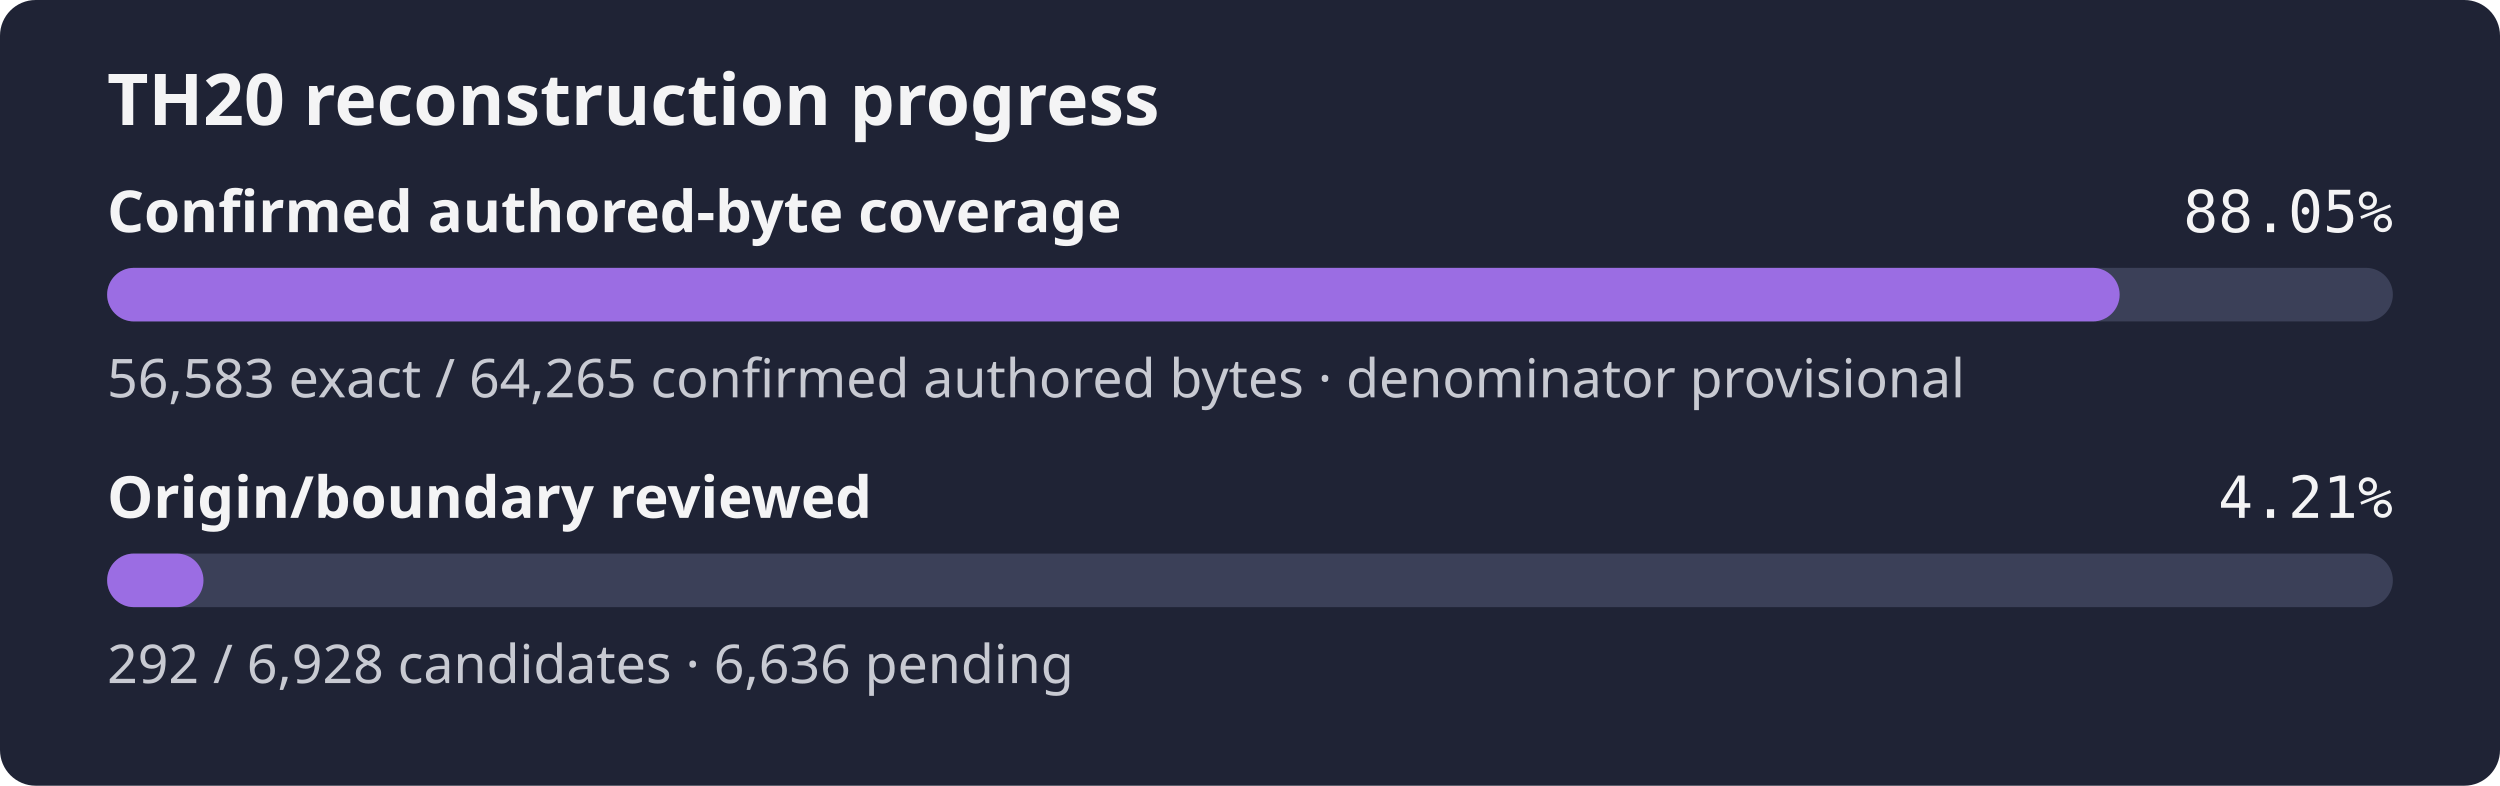
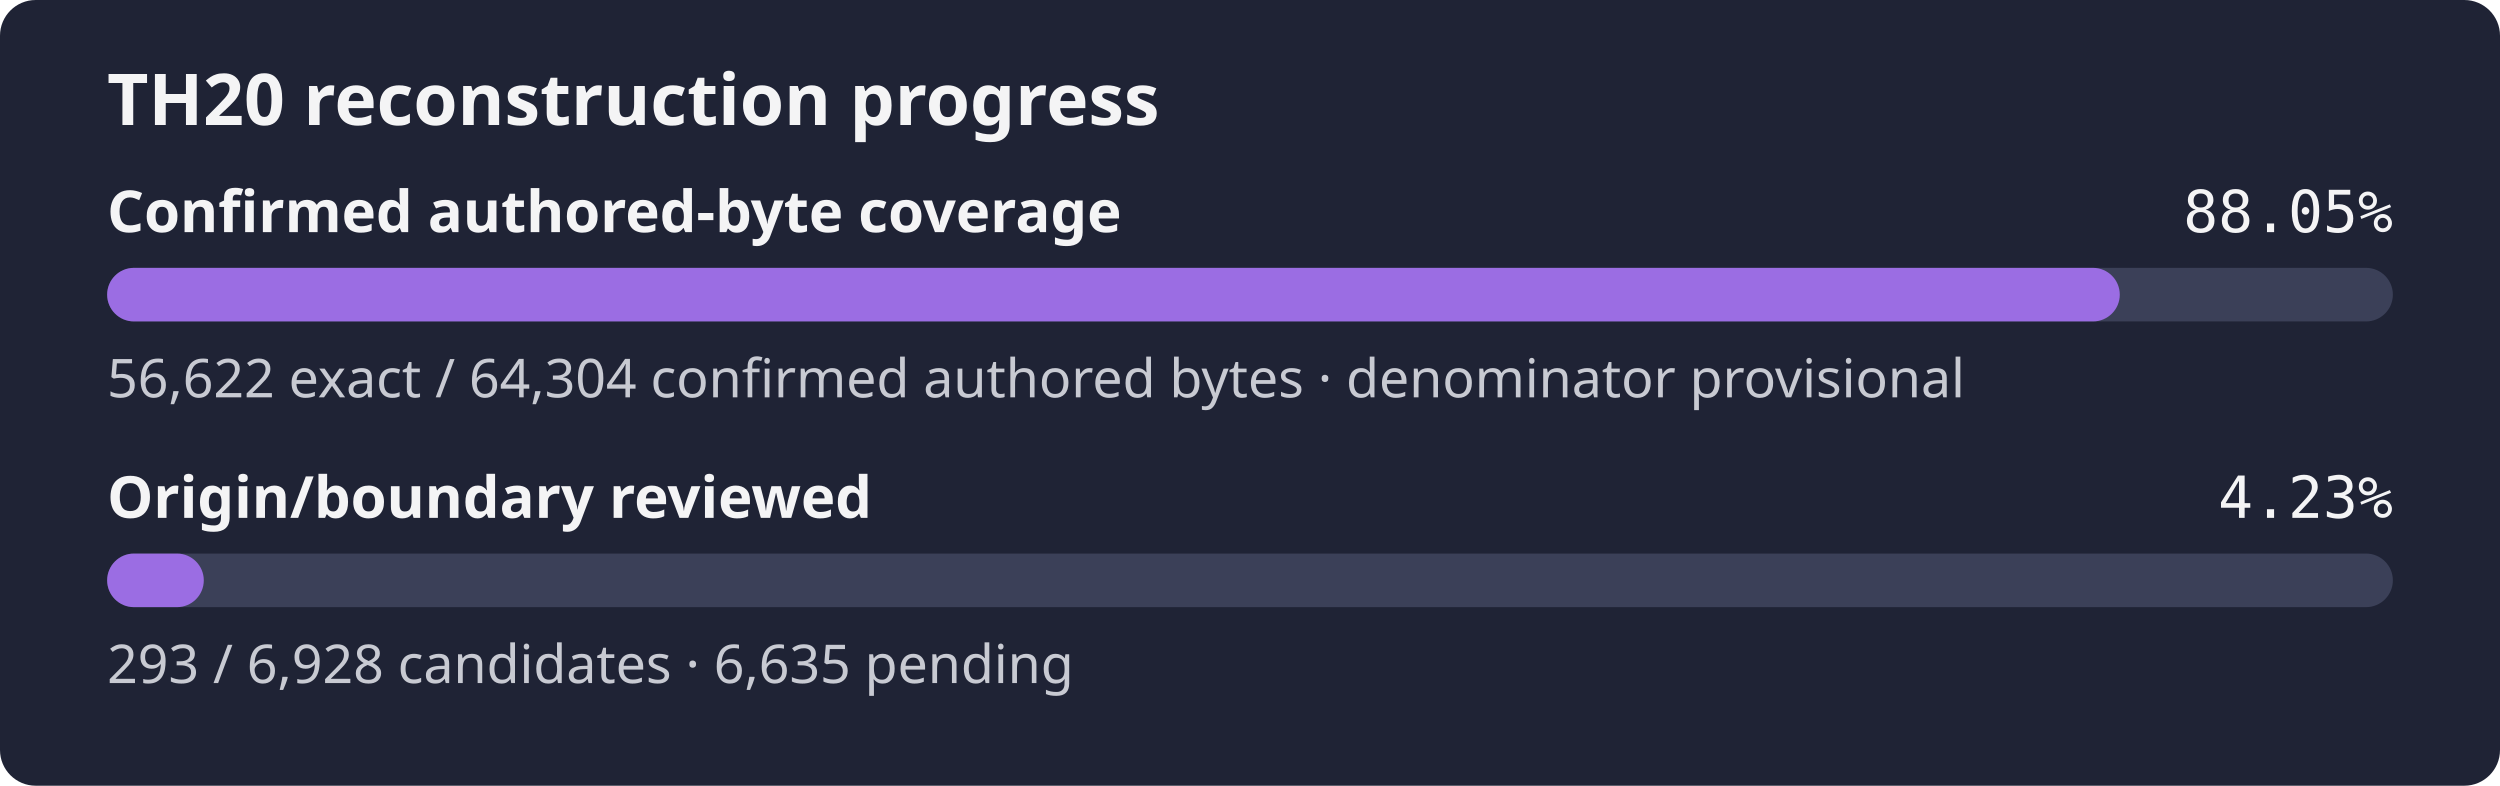
- <svg xmlns="http://www.w3.org/2000/svg" width="560" height="176" role="img" aria-label="TH20 reconstruction progress: 88.05% of the confirmed authored-byte set is exact, origin review 4.21%">
+ <svg xmlns="http://www.w3.org/2000/svg" width="560" height="176" role="img" aria-label="TH20 reconstruction progress: 88.05% of the confirmed authored-byte set is exact, origin review 4.23%">
  <rect width="560" height="176" rx="8" fill="#1f2335" />
  <text x="24" y="28" fill="#f4f4f5" font-family="sans-serif" font-size="16" font-weight="600">TH20 reconstruction progress</text>
  <text x="24" y="52" fill="#f4f4f5" font-family="sans-serif" font-size="13" font-weight="600">Confirmed authored-byte coverage</text>
  <text x="536" y="52" fill="#f4f4f5" text-anchor="end" font-family="monospace" font-size="13">88.05%</text>
  <rect x="24" y="60" width="512" height="12" rx="6" fill="#3b4058" />
-   <rect x="24" y="60" width="450.80" height="12" rx="6" fill="#9b6de3" />
-   <text x="24" y="89" fill="#c8cad2" font-family="sans-serif" font-size="12">56,583 exact / 64,265 confirmed authored bytes · denominator provisional</text>
+   <rect x="24" y="60" width="450.83" height="12" rx="6" fill="#9b6de3" />
+   <text x="24" y="89" fill="#c8cad2" font-family="sans-serif" font-size="12">56,622 exact / 64,304 confirmed authored bytes · denominator provisional</text>
  <text x="24" y="116" fill="#f4f4f5" font-family="sans-serif" font-size="13" font-weight="600">Origin/boundary reviewed</text>
-   <text x="536" y="116" fill="#f4f4f5" text-anchor="end" font-family="monospace" font-size="13">4.21%</text>
+   <text x="536" y="116" fill="#f4f4f5" text-anchor="end" font-family="monospace" font-size="13">4.23%</text>
  <rect x="24" y="124" width="512" height="12" rx="6" fill="#3b4058" />
-   <rect x="24" y="124" width="21.58" height="12" rx="6" fill="#9b6de3" />
-   <text x="24" y="153" fill="#c8cad2" font-family="sans-serif" font-size="12">292 / 6,928 candidates · 6,636 pending</text>
+   <rect x="24" y="124" width="21.65" height="12" rx="6" fill="#9b6de3" />
+   <text x="24" y="153" fill="#c8cad2" font-family="sans-serif" font-size="12">293 / 6,928 candidates · 6,635 pending</text>
</svg>
